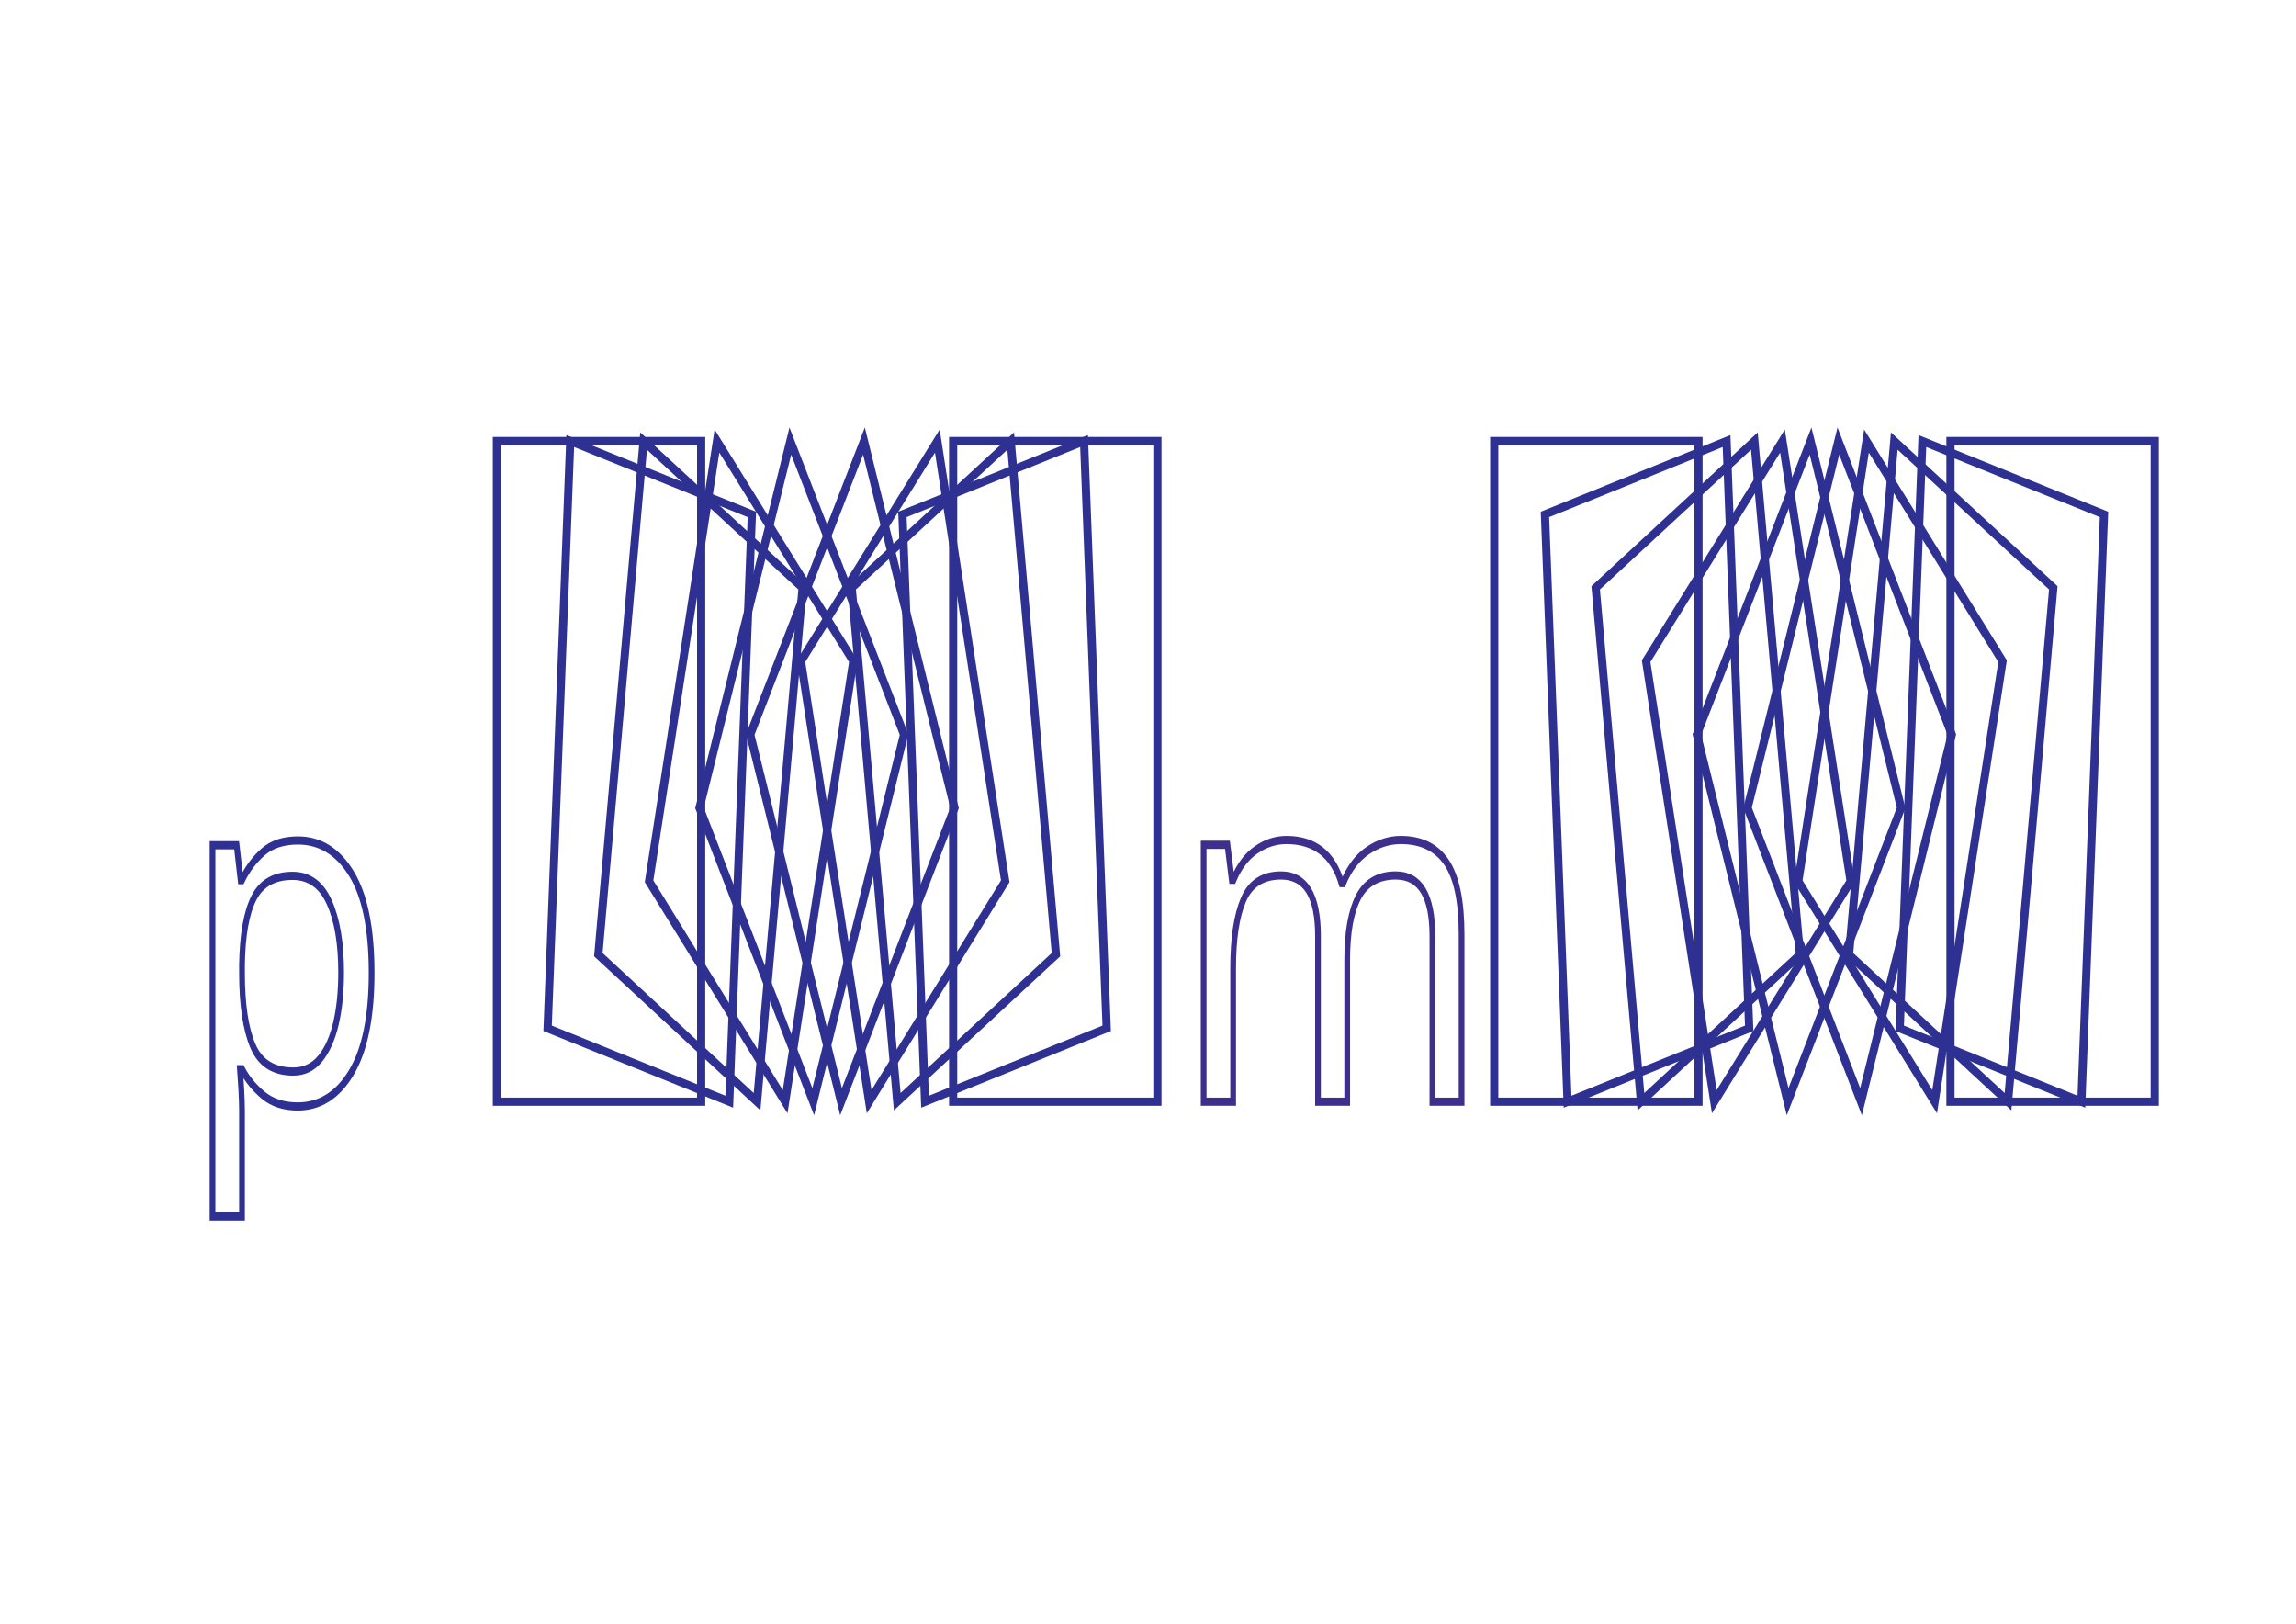
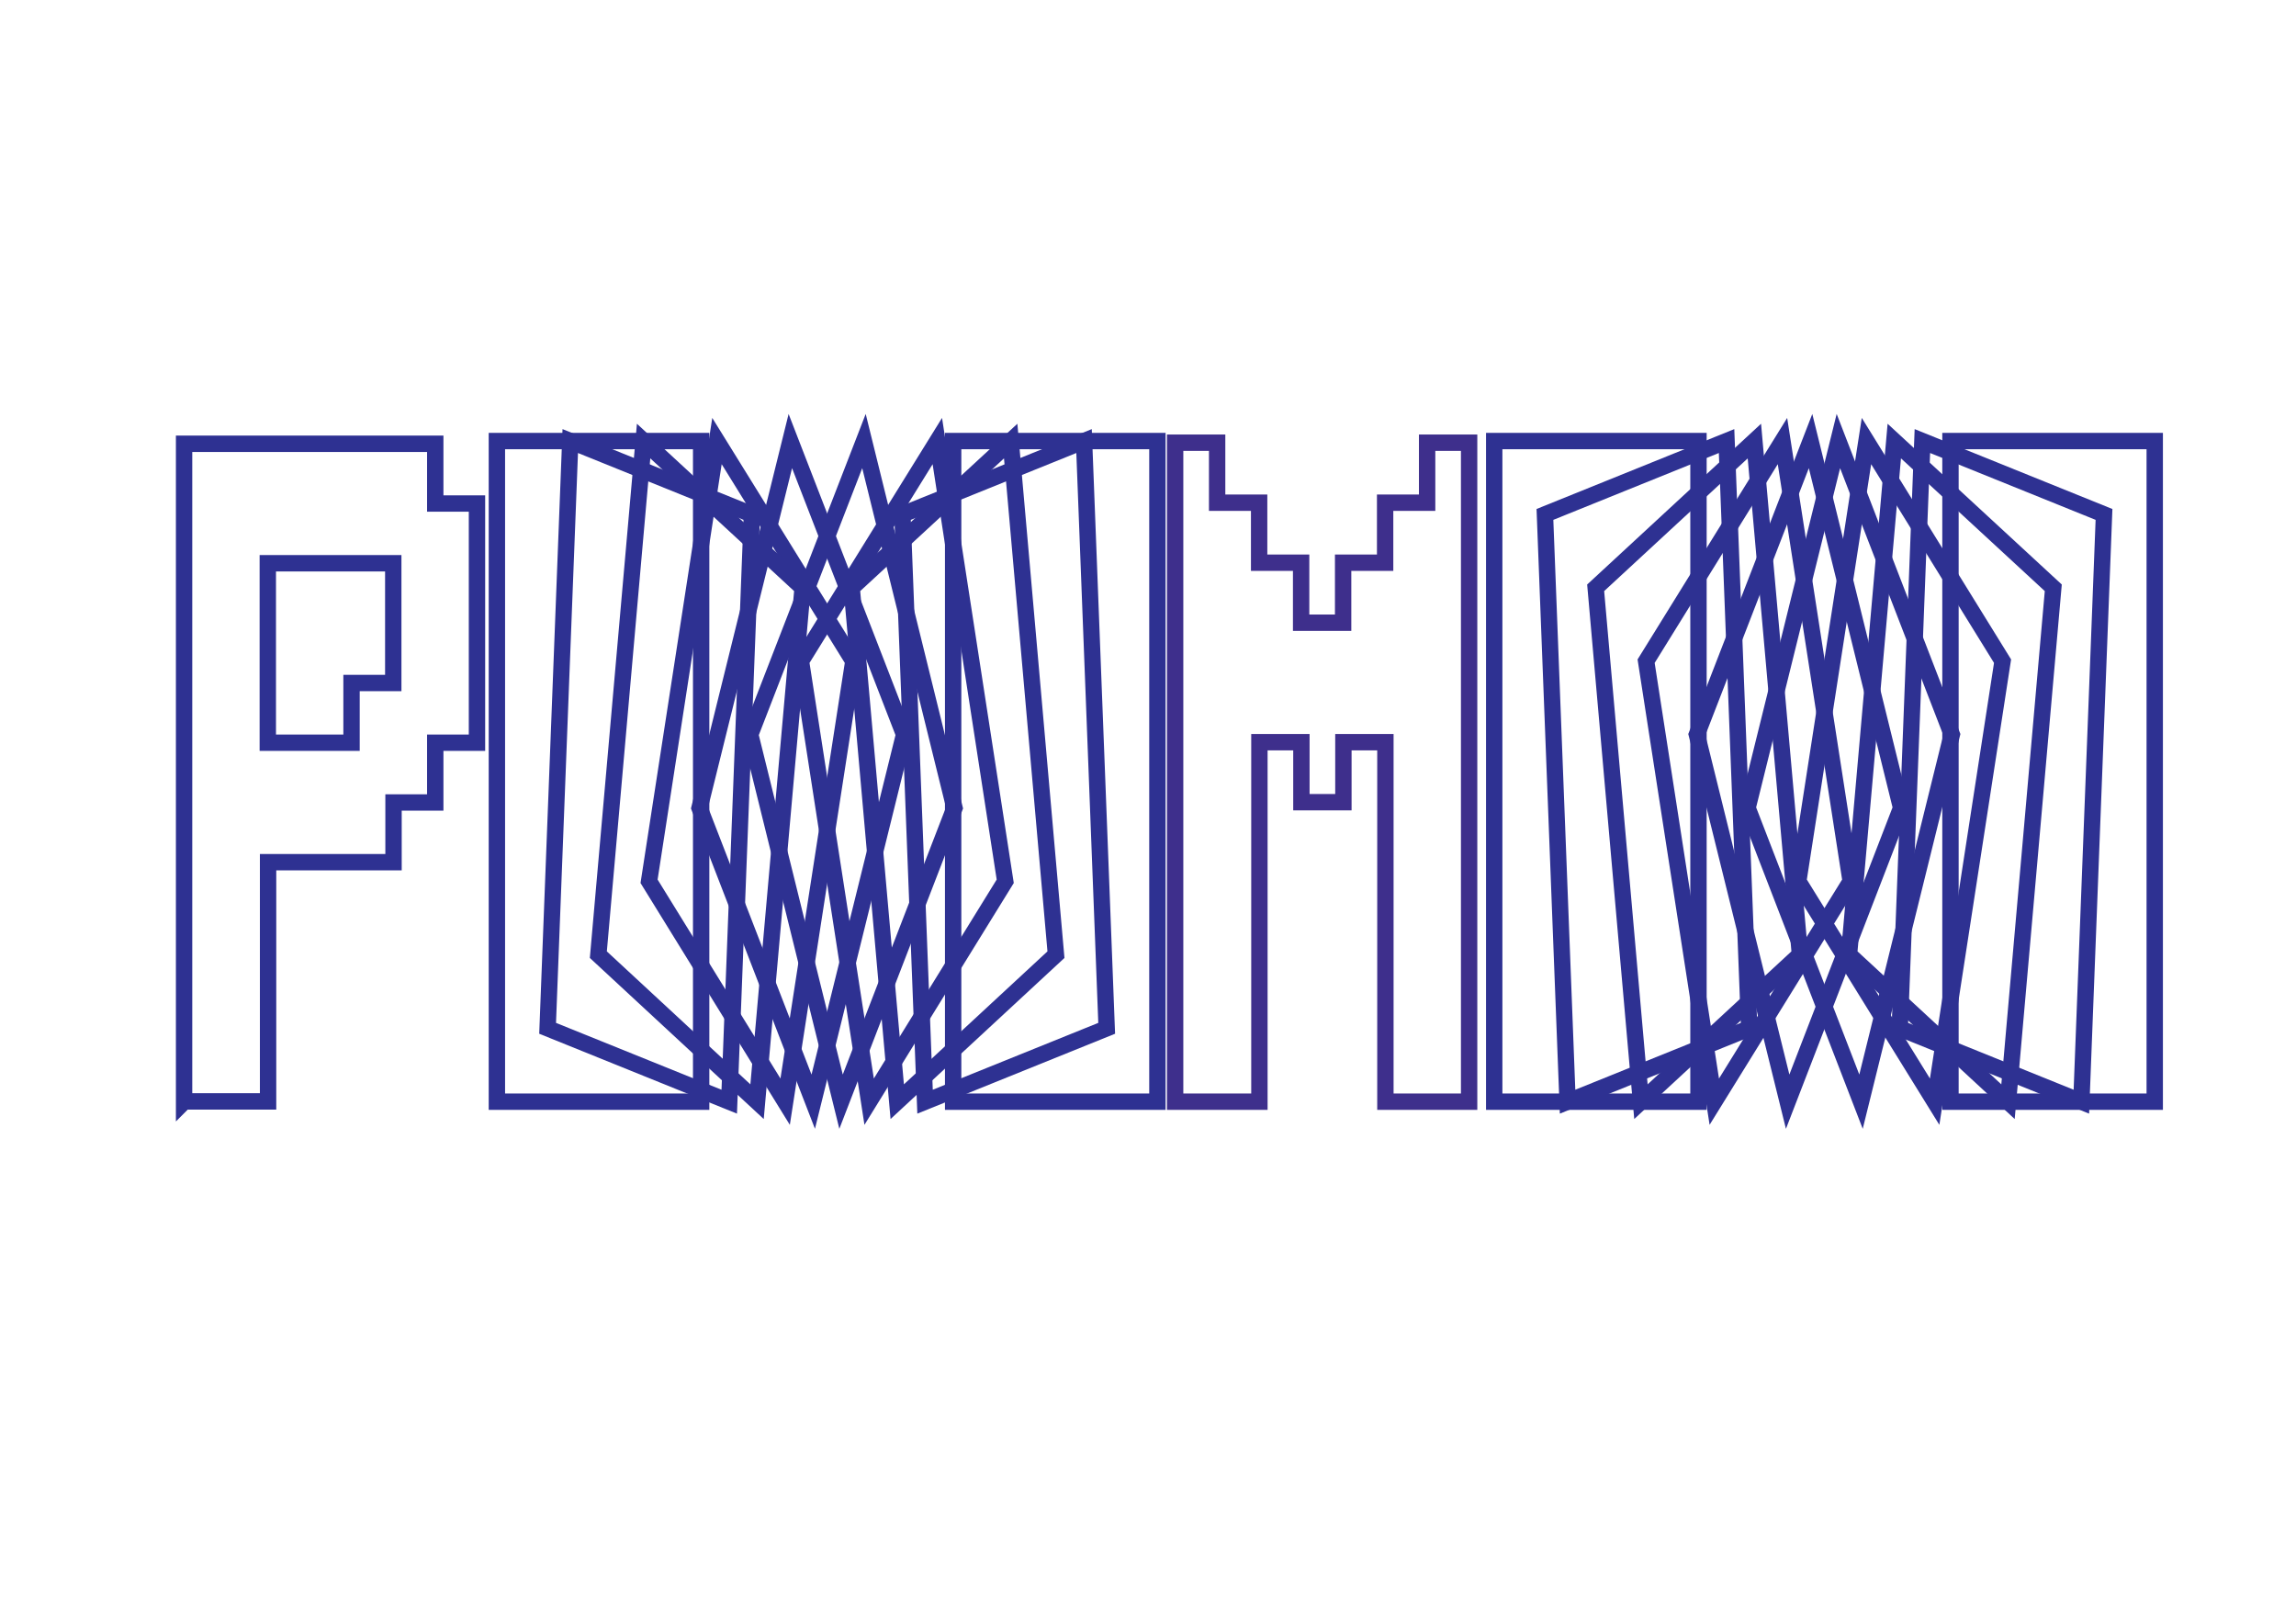
<svg xmlns="http://www.w3.org/2000/svg" id="Layer_1" version="1.1" viewBox="0 0 841.9 595.3">
  <defs>
    <style>
      .st0, .st1 {
        stroke: #2e3192;
      }

      .st0, .st1, .st2 {
        fill: none;
-         stroke-width: 3px;
+         stroke-width: 6px;
      }

-       .st0, .st2 {
+       .st1, .st2 {
        stroke-miterlimit: 10;
      }

-       .st1 {
-         font-size: 175.4px;
-       }
- 
-       .st1, .st2 {
-         font-family: Mega-Man-Battle-Network, 'Mega Man Battle Network';
-       }
- 
      .st2 {
-         font-size: 175.7px;
        stroke: #3e2f8c;
      }
    </style>
  </defs>
-   <g>
-     <rect class="st0" x="547.9" y="161.7" width="74.9" height="242.2" />
-     <polygon class="st0" points="641.4 377 574.8 403.9 566.5 188.6 633.1 161.7 641.4 377" />
-     <polygon class="st0" points="660 350 601.7 403.9 585.1 215.5 643.3 161.7 660 350" />
-     <polygon class="st0" points="678.6 323.1 628.6 403.9 603.6 242.4 653.6 161.7 678.6 323.1" />
-     <polygon class="st0" points="697.1 296.2 655.5 403.9 622.2 269.3 663.9 161.7 697.1 296.2" />
-     <polygon class="st0" points="715.7 269.3 682.4 403.9 640.8 296.2 674.1 161.7 715.7 269.3" />
-     <polygon class="st0" points="734.3 242.4 709.4 403.9 659.4 323.1 684.4 161.7 734.3 242.4" />
-     <polygon class="st0" points="752.9 215.5 736.3 403.9 678 350 694.6 161.7 752.9 215.5" />
-     <polygon class="st0" points="771.5 188.6 763.2 403.9 696.6 377 704.9 161.7 771.5 188.6" />
-     <rect class="st0" x="715.2" y="161.7" width="74.9" height="242.2" />
-   </g>
-   <g>
-     <rect class="st0" x="349.5" y="161.7" width="74.9" height="242.2" />
-     <polygon class="st0" points="330.9 188.6 397.5 161.7 405.8 377 339.2 403.9 330.9 188.6" />
-     <polygon class="st0" points="312.3 215.5 370.6 161.7 387.2 350 329 403.9 312.3 215.5" />
-     <polygon class="st0" points="293.7 242.4 343.7 161.7 368.6 323.1 318.7 403.9 293.7 242.4" />
-     <polygon class="st0" points="275.1 269.3 316.8 161.7 350 296.2 308.4 403.9 275.1 269.3" />
-     <polygon class="st0" points="256.5 296.2 289.8 161.7 331.5 269.3 298.2 403.9 256.5 296.2" />
-     <polygon class="st0" points="238 323.1 262.9 161.7 312.9 242.4 287.9 403.9 238 323.1" />
-     <polygon class="st0" points="219.4 350 236 161.7 294.3 215.5 277.6 403.9 219.4 350" />
-     <polygon class="st0" points="200.8 377 209.1 161.7 275.7 188.6 267.4 403.9 200.8 377" />
-     <rect class="st0" x="182.2" y="161.7" width="74.9" height="242.2" />
-   </g>
-   <text class="st1" transform="translate(67.5 403.9) scale(.7 1)">
-     <tspan x="0" y="0">p</tspan>
-   </text>
-   <text class="st2" transform="translate(430.9 403.9) scale(.7 1)">
-     <tspan x="0" y="0">m</tspan>
-   </text>
+   <rect class="st1" x="547.9" y="161.7" width="74.9" height="242.2" />
+   <polygon class="st1" points="641.4 377 574.8 403.9 566.5 188.6 633.1 161.7 641.4 377" />
+   <polygon class="st1" points="660 350 601.7 403.9 585.1 215.5 643.3 161.7 660 350" />
+   <polygon class="st1" points="678.6 323.1 628.6 403.9 603.6 242.4 653.6 161.7 678.6 323.1" />
+   <polygon class="st1" points="697.1 296.2 655.5 403.9 622.2 269.3 663.9 161.7 697.1 296.2" />
+   <polygon class="st1" points="715.7 269.3 682.4 403.9 640.8 296.2 674.1 161.7 715.7 269.3" />
+   <polygon class="st1" points="734.3 242.4 709.4 403.9 659.4 323.1 684.4 161.7 734.3 242.4" />
+   <polygon class="st1" points="752.9 215.5 736.3 403.9 678 350 694.6 161.7 752.9 215.5" />
+   <polygon class="st1" points="771.5 188.6 763.2 403.9 696.6 377 704.9 161.7 771.5 188.6" />
+   <rect class="st1" x="715.2" y="161.7" width="74.9" height="242.2" />
+   <rect class="st1" x="349.5" y="161.7" width="74.9" height="242.2" />
+   <polygon class="st1" points="330.9 188.6 397.5 161.7 405.8 377 339.2 403.9 330.9 188.6" />
+   <polygon class="st1" points="312.3 215.5 370.6 161.7 387.2 350 329 403.9 312.3 215.5" />
+   <polygon class="st1" points="293.7 242.4 343.7 161.7 368.6 323.1 318.7 403.9 293.7 242.4" />
+   <polygon class="st1" points="275.1 269.3 316.8 161.7 350 296.2 308.4 403.9 275.1 269.3" />
+   <polygon class="st1" points="256.5 296.2 289.8 161.7 331.5 269.3 298.2 403.9 256.5 296.2" />
+   <polygon class="st1" points="238 323.1 262.9 161.7 312.9 242.4 287.9 403.9 238 323.1" />
+   <polygon class="st1" points="219.4 350 236 161.7 294.3 215.5 277.6 403.9 219.4 350" />
+   <polygon class="st1" points="200.8 377 209.1 161.7 275.7 188.6 267.4 403.9 200.8 377" />
+   <rect class="st1" x="182.2" y="161.7" width="74.9" height="242.2" />
+   <path class="st0" d="M67.5,403.9v-241.2h92.1v21.9h15.3v87.7h-15.3v21.9h-15.3v21.9h-46v87.7h-30.7ZM128.9,272.3v-21.9h15.3v-43.9h-46v65.8h30.7Z" />
+   <path class="st2" d="M430.9,403.9v-241.6h15.4v22h15.4v22h15.4v22h15.4v-22h15.4v-22h15.4v-22h15.4v241.6h-30.7v-131.8h-15.4v22h-15.4v-22h-15.4v131.8h-30.7Z" />
</svg>
